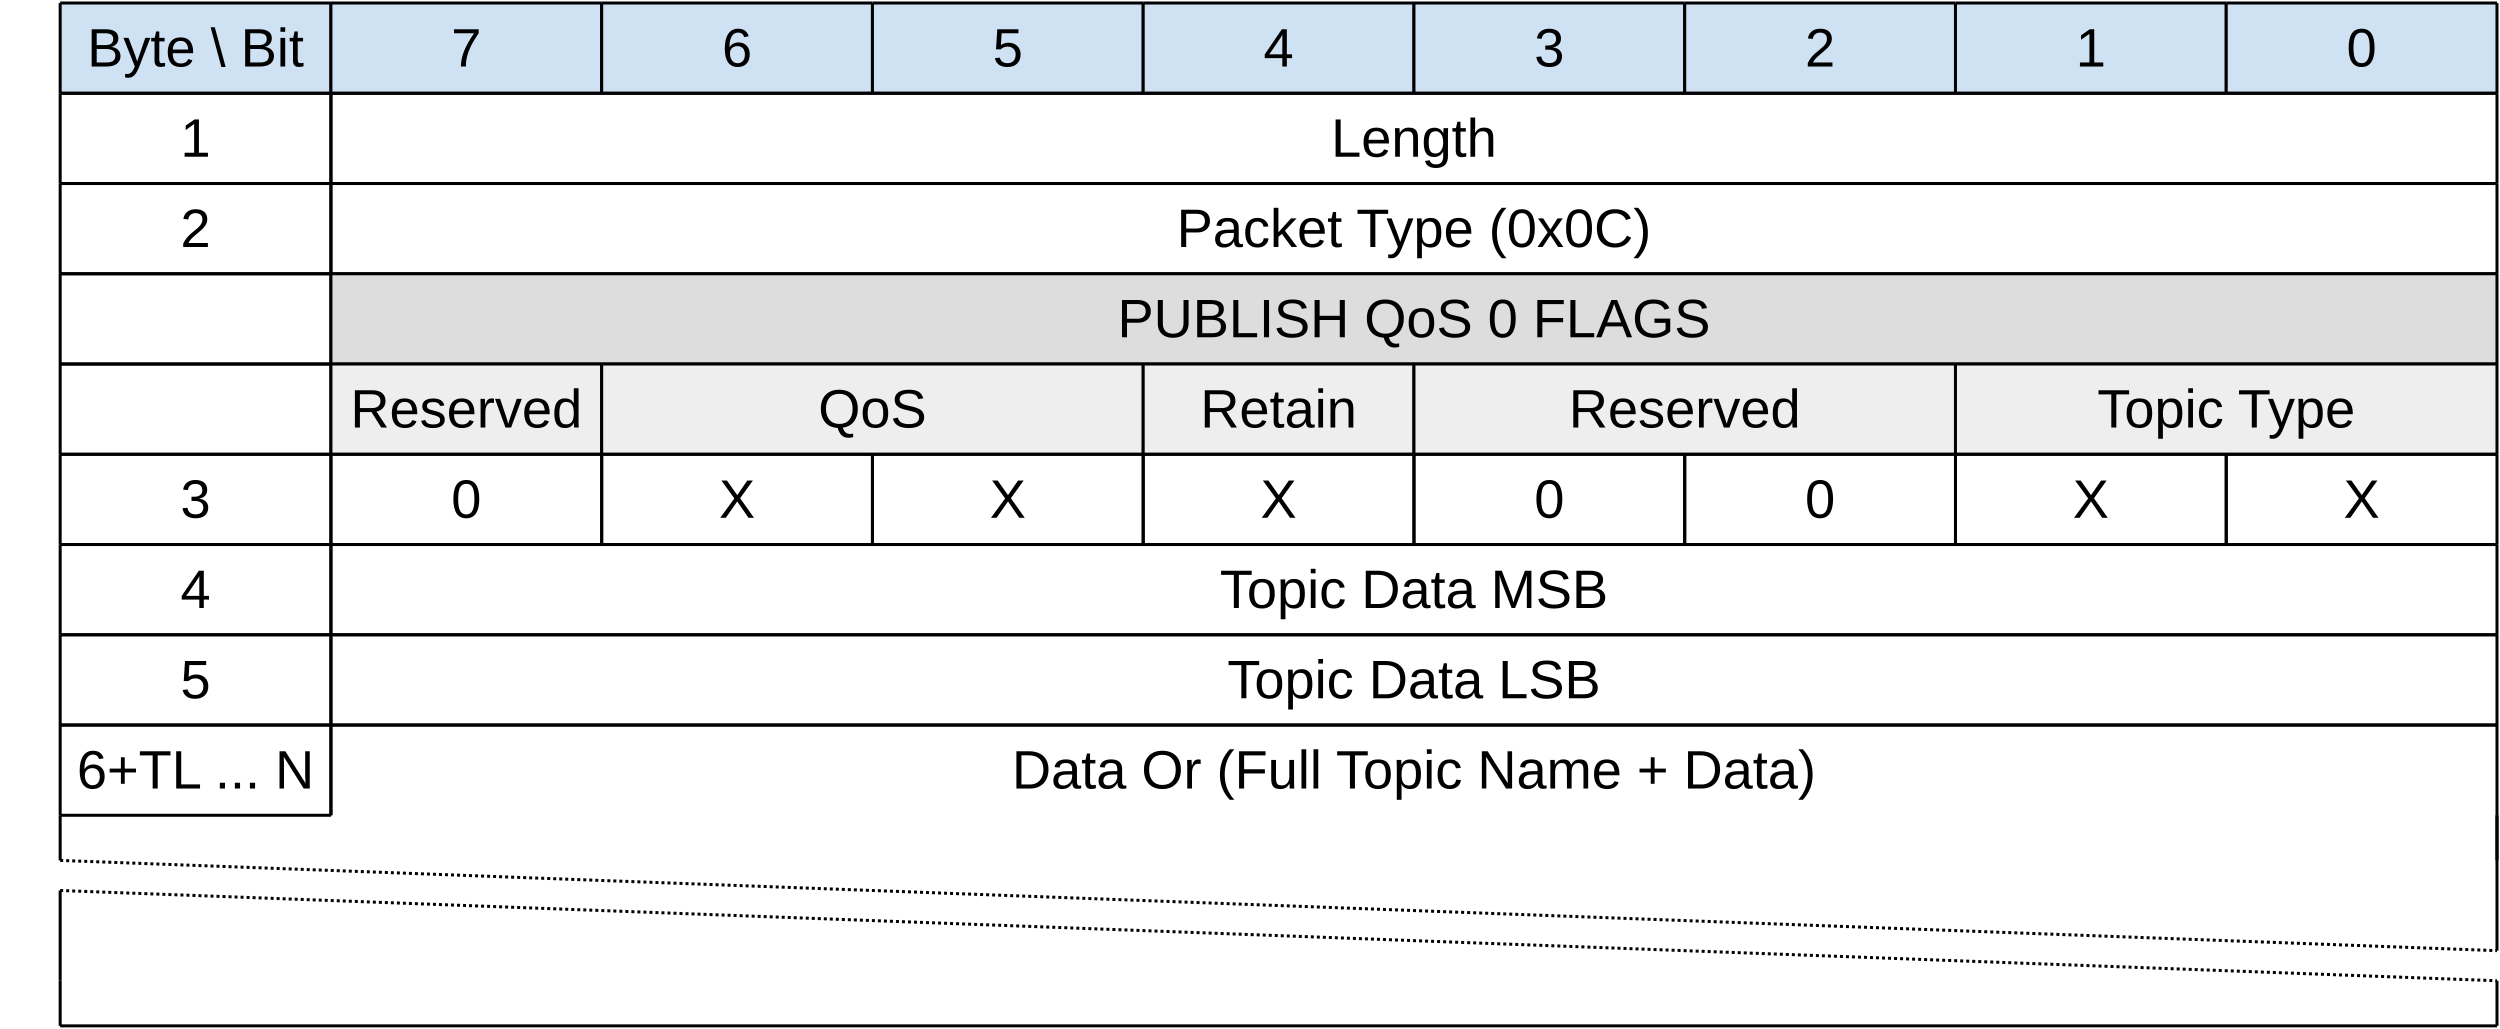
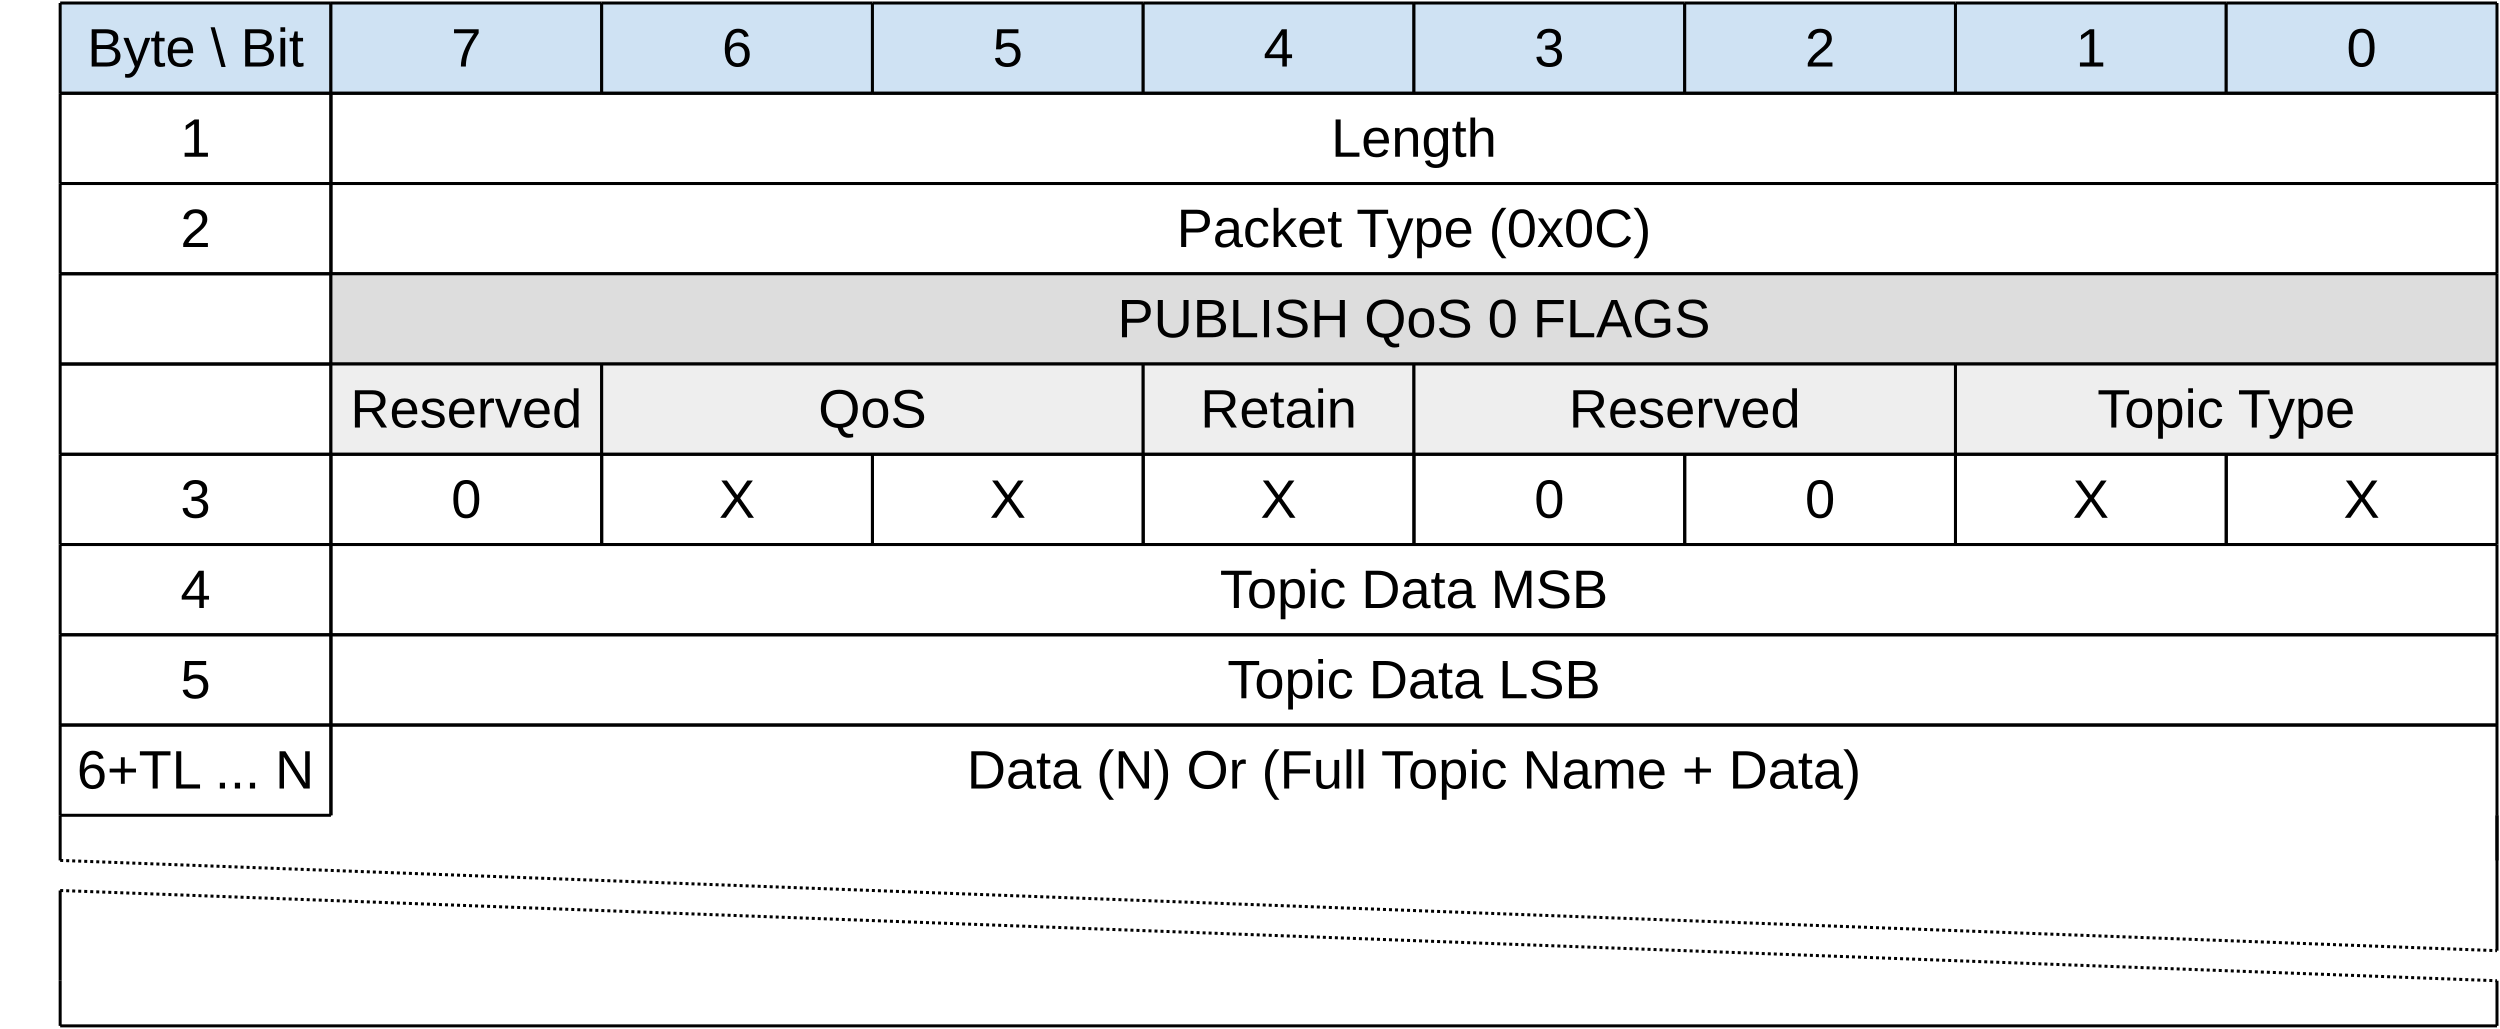
<svg xmlns="http://www.w3.org/2000/svg" version="1.0" width="831" height="342" viewBox="0 0 831 342">
  <rect x="20" y="1" height="30" width="90" fill="#cfe2f3" />
  <line x1="20" y1="1" x2="110" y2="1" stroke="#000000" stroke-width="1" />
  <line x1="20" y1="31" x2="110" y2="31" stroke="#000000" stroke-width="1" />
  <line x1="110" y1="1" x2="110" y2="31" stroke="#000000" stroke-width="1" />
  <line x1="20" y1="1" x2="20" y2="31" stroke="#000000" stroke-width="1" />
  <text font-size="18" font-family="Arial" x="65" y="17" text-anchor="middle" dominant-baseline="middle">Byte \ Bit</text>
  <rect x="110" y="1" height="30" width="90" fill="#cfe2f3" />
  <line x1="110" y1="1" x2="200" y2="1" stroke="#000000" stroke-width="1" />
  <line x1="110" y1="31" x2="200" y2="31" stroke="#000000" stroke-width="1" />
  <line x1="200" y1="1" x2="200" y2="31" stroke="#000000" stroke-width="1" />
  <line x1="110" y1="1" x2="110" y2="31" stroke="#000000" stroke-width="1" />
  <text font-size="18" font-family="Arial" x="155" y="17" text-anchor="middle" dominant-baseline="middle">7</text>
  <rect x="200" y="1" height="30" width="90" fill="#cfe2f3" />
  <line x1="200" y1="1" x2="290" y2="1" stroke="#000000" stroke-width="1" />
  <line x1="200" y1="31" x2="290" y2="31" stroke="#000000" stroke-width="1" />
  <line x1="290" y1="1" x2="290" y2="31" stroke="#000000" stroke-width="1" />
  <line x1="200" y1="1" x2="200" y2="31" stroke="#000000" stroke-width="1" />
  <text font-size="18" font-family="Arial" x="245" y="17" text-anchor="middle" dominant-baseline="middle">6</text>
  <rect x="290" y="1" height="30" width="90" fill="#cfe2f3" />
  <line x1="290" y1="1" x2="380" y2="1" stroke="#000000" stroke-width="1" />
  <line x1="290" y1="31" x2="380" y2="31" stroke="#000000" stroke-width="1" />
  <line x1="380" y1="1" x2="380" y2="31" stroke="#000000" stroke-width="1" />
  <line x1="290" y1="1" x2="290" y2="31" stroke="#000000" stroke-width="1" />
  <text font-size="18" font-family="Arial" x="335" y="17" text-anchor="middle" dominant-baseline="middle">5</text>
  <rect x="380" y="1" height="30" width="90" fill="#cfe2f3" />
  <line x1="380" y1="1" x2="470" y2="1" stroke="#000000" stroke-width="1" />
  <line x1="380" y1="31" x2="470" y2="31" stroke="#000000" stroke-width="1" />
  <line x1="470" y1="1" x2="470" y2="31" stroke="#000000" stroke-width="1" />
  <line x1="380" y1="1" x2="380" y2="31" stroke="#000000" stroke-width="1" />
  <text font-size="18" font-family="Arial" x="425" y="17" text-anchor="middle" dominant-baseline="middle">4</text>
  <rect x="470" y="1" height="30" width="90" fill="#cfe2f3" />
  <line x1="470" y1="1" x2="560" y2="1" stroke="#000000" stroke-width="1" />
  <line x1="470" y1="31" x2="560" y2="31" stroke="#000000" stroke-width="1" />
  <line x1="560" y1="1" x2="560" y2="31" stroke="#000000" stroke-width="1" />
  <line x1="470" y1="1" x2="470" y2="31" stroke="#000000" stroke-width="1" />
  <text font-size="18" font-family="Arial" x="515" y="17" text-anchor="middle" dominant-baseline="middle">3</text>
  <rect x="560" y="1" height="30" width="90" fill="#cfe2f3" />
  <line x1="560" y1="1" x2="650" y2="1" stroke="#000000" stroke-width="1" />
  <line x1="560" y1="31" x2="650" y2="31" stroke="#000000" stroke-width="1" />
  <line x1="650" y1="1" x2="650" y2="31" stroke="#000000" stroke-width="1" />
  <line x1="560" y1="1" x2="560" y2="31" stroke="#000000" stroke-width="1" />
  <text font-size="18" font-family="Arial" x="605" y="17" text-anchor="middle" dominant-baseline="middle">2</text>
  <rect x="650" y="1" height="30" width="90" fill="#cfe2f3" />
  <line x1="650" y1="1" x2="740" y2="1" stroke="#000000" stroke-width="1" />
  <line x1="650" y1="31" x2="740" y2="31" stroke="#000000" stroke-width="1" />
  <line x1="740" y1="1" x2="740" y2="31" stroke="#000000" stroke-width="1" />
  <line x1="650" y1="1" x2="650" y2="31" stroke="#000000" stroke-width="1" />
  <text font-size="18" font-family="Arial" x="695" y="17" text-anchor="middle" dominant-baseline="middle">1</text>
  <rect x="740" y="1" height="30" width="90" fill="#cfe2f3" />
  <line x1="740" y1="1" x2="830" y2="1" stroke="#000000" stroke-width="1" />
  <line x1="740" y1="31" x2="830" y2="31" stroke="#000000" stroke-width="1" />
  <line x1="830" y1="1" x2="830" y2="31" stroke="#000000" stroke-width="1" />
  <line x1="740" y1="1" x2="740" y2="31" stroke="#000000" stroke-width="1" />
  <text font-size="18" font-family="Arial" x="785" y="17" text-anchor="middle" dominant-baseline="middle">0</text>
  <text font-size="18" font-family="Arial" x="15" y="16" text-anchor="end"> </text>
  <text font-size="18" font-family="Arial" x="15" y="46" text-anchor="end"> </text>
  <line x1="20" y1="31" x2="110" y2="31" stroke="#000000" stroke-width="1" />
  <line x1="20" y1="61" x2="110" y2="61" stroke="#000000" stroke-width="1" />
  <line x1="110" y1="31" x2="110" y2="61" stroke="#000000" stroke-width="1" />
  <line x1="20" y1="31" x2="20" y2="61" stroke="#000000" stroke-width="1" />
  <text font-size="18" font-family="Arial" x="65" y="47" text-anchor="middle" dominant-baseline="middle">1</text>
  <line x1="110" y1="31" x2="830" y2="31" stroke="#000000" stroke-width="1" />
  <line x1="110" y1="61" x2="830" y2="61" stroke="#000000" stroke-width="1" />
  <line x1="830" y1="31" x2="830" y2="61" stroke="#000000" stroke-width="1" />
  <line x1="110" y1="31" x2="110" y2="61" stroke="#000000" stroke-width="1" />
  <text font-size="18" font-family="Arial" x="470" y="47" text-anchor="middle" dominant-baseline="middle">Length</text>
  <text font-size="18" font-family="Arial" x="15" y="76" text-anchor="end"> </text>
  <line x1="20" y1="61" x2="110" y2="61" stroke="#000000" stroke-width="1" />
  <line x1="20" y1="91" x2="110" y2="91" stroke="#000000" stroke-width="1" />
  <line x1="110" y1="61" x2="110" y2="91" stroke="#000000" stroke-width="1" />
  <line x1="20" y1="61" x2="20" y2="91" stroke="#000000" stroke-width="1" />
  <text font-size="18" font-family="Arial" x="65" y="77" text-anchor="middle" dominant-baseline="middle">2</text>
  <line x1="110" y1="61" x2="830" y2="61" stroke="#000000" stroke-width="1" />
  <line x1="110" y1="91" x2="830" y2="91" stroke="#000000" stroke-width="1" />
  <line x1="830" y1="61" x2="830" y2="91" stroke="#000000" stroke-width="1" />
  <line x1="110" y1="61" x2="110" y2="91" stroke="#000000" stroke-width="1" />
  <text font-size="18" font-family="Arial" x="470" y="77" text-anchor="middle" dominant-baseline="middle">Packet Type (0x0C)</text>
  <text font-size="18" font-family="Arial" x="15" y="106" text-anchor="end"> </text>
  <line x1="20" y1="91" x2="110" y2="91" stroke="#000000" stroke-width="1" />
  <line x1="20" y1="121" x2="110" y2="121" stroke="#000000" stroke-width="1" />
  <line x1="110" y1="91" x2="110" y2="121" stroke="#000000" stroke-width="1" />
  <line x1="20" y1="91" x2="20" y2="121" stroke="#000000" stroke-width="1" />
  <text font-size="18" font-family="Arial" x="65" y="107" text-anchor="middle" dominant-baseline="middle" />
  <rect x="110" y="91" height="30" width="720" fill="#dddddd" />
  <line x1="110" y1="91" x2="830" y2="91" stroke="#000000" stroke-width="1" />
  <line x1="110" y1="121" x2="830" y2="121" stroke="#000000" stroke-width="1" />
  <line x1="830" y1="91" x2="830" y2="121" stroke="#000000" stroke-width="1" />
  <line x1="110" y1="91" x2="110" y2="121" stroke="#000000" stroke-width="1" />
  <text font-size="18" font-family="Arial" x="470" y="107" text-anchor="middle" dominant-baseline="middle">PUBLISH QoS 0 FLAGS</text>
  <text font-size="18" font-family="Arial" x="15" y="136" text-anchor="end"> </text>
  <line x1="20" y1="121" x2="110" y2="121" stroke="#000000" stroke-width="1" />
  <line x1="20" y1="151" x2="110" y2="151" stroke="#000000" stroke-width="1" />
  <line x1="110" y1="121" x2="110" y2="151" stroke="#000000" stroke-width="1" />
  <line x1="20" y1="121" x2="20" y2="151" stroke="#000000" stroke-width="1" />
  <text font-size="18" font-family="Arial" x="65" y="137" text-anchor="middle" dominant-baseline="middle" />
  <rect x="110" y="121" height="30" width="90" fill="#eeeeee" />
  <line x1="110" y1="121" x2="200" y2="121" stroke="#000000" stroke-width="1" />
  <line x1="110" y1="151" x2="200" y2="151" stroke="#000000" stroke-width="1" />
  <line x1="200" y1="121" x2="200" y2="151" stroke="#000000" stroke-width="1" />
  <line x1="110" y1="121" x2="110" y2="151" stroke="#000000" stroke-width="1" />
  <text font-size="18" font-family="Arial" x="155" y="137" text-anchor="middle" dominant-baseline="middle">Reserved</text>
  <rect x="200" y="121" height="30" width="180" fill="#eeeeee" />
  <line x1="200" y1="121" x2="380" y2="121" stroke="#000000" stroke-width="1" />
  <line x1="200" y1="151" x2="380" y2="151" stroke="#000000" stroke-width="1" />
  <line x1="380" y1="121" x2="380" y2="151" stroke="#000000" stroke-width="1" />
  <line x1="200" y1="121" x2="200" y2="151" stroke="#000000" stroke-width="1" />
  <text font-size="18" font-family="Arial" x="290" y="137" text-anchor="middle" dominant-baseline="middle">QoS</text>
  <rect x="380" y="121" height="30" width="90" fill="#eeeeee" />
  <line x1="380" y1="121" x2="470" y2="121" stroke="#000000" stroke-width="1" />
  <line x1="380" y1="151" x2="470" y2="151" stroke="#000000" stroke-width="1" />
  <line x1="470" y1="121" x2="470" y2="151" stroke="#000000" stroke-width="1" />
  <line x1="380" y1="121" x2="380" y2="151" stroke="#000000" stroke-width="1" />
  <text font-size="18" font-family="Arial" x="425" y="137" text-anchor="middle" dominant-baseline="middle">Retain</text>
  <rect x="470" y="121" height="30" width="180" fill="#eeeeee" />
  <line x1="470" y1="121" x2="650" y2="121" stroke="#000000" stroke-width="1" />
  <line x1="470" y1="151" x2="650" y2="151" stroke="#000000" stroke-width="1" />
  <line x1="650" y1="121" x2="650" y2="151" stroke="#000000" stroke-width="1" />
  <line x1="470" y1="121" x2="470" y2="151" stroke="#000000" stroke-width="1" />
  <text font-size="18" font-family="Arial" x="560" y="137" text-anchor="middle" dominant-baseline="middle">Reserved</text>
  <rect x="650" y="121" height="30" width="180" fill="#eeeeee" />
  <line x1="650" y1="121" x2="830" y2="121" stroke="#000000" stroke-width="1" />
  <line x1="650" y1="151" x2="830" y2="151" stroke="#000000" stroke-width="1" />
  <line x1="830" y1="121" x2="830" y2="151" stroke="#000000" stroke-width="1" />
  <line x1="650" y1="121" x2="650" y2="151" stroke="#000000" stroke-width="1" />
  <text font-size="18" font-family="Arial" x="740" y="137" text-anchor="middle" dominant-baseline="middle">Topic Type</text>
  <text font-size="18" font-family="Arial" x="15" y="166" text-anchor="end"> </text>
  <line x1="20" y1="151" x2="110" y2="151" stroke="#000000" stroke-width="1" />
  <line x1="20" y1="181" x2="110" y2="181" stroke="#000000" stroke-width="1" />
  <line x1="110" y1="151" x2="110" y2="181" stroke="#000000" stroke-width="1" />
  <line x1="20" y1="151" x2="20" y2="181" stroke="#000000" stroke-width="1" />
  <text font-size="18" font-family="Arial" x="65" y="167" text-anchor="middle" dominant-baseline="middle">3</text>
  <line x1="110" y1="151" x2="200" y2="151" stroke="#000000" stroke-width="1" />
  <line x1="110" y1="181" x2="200" y2="181" stroke="#000000" stroke-width="1" />
  <line x1="200" y1="151" x2="200" y2="181" stroke="#000000" stroke-width="1" />
  <line x1="110" y1="151" x2="110" y2="181" stroke="#000000" stroke-width="1" />
  <text font-size="18" font-family="Arial" x="155" y="167" text-anchor="middle" dominant-baseline="middle">0</text>
  <line x1="200" y1="151" x2="290" y2="151" stroke="#000000" stroke-width="1" />
  <line x1="200" y1="181" x2="290" y2="181" stroke="#000000" stroke-width="1" />
  <line x1="290" y1="151" x2="290" y2="181" stroke="#000000" stroke-width="1" />
  <line x1="200" y1="151" x2="200" y2="181" stroke="#000000" stroke-width="1" />
  <text font-size="18" font-family="Arial" x="245" y="167" text-anchor="middle" dominant-baseline="middle">X</text>
  <line x1="290" y1="151" x2="380" y2="151" stroke="#000000" stroke-width="1" />
  <line x1="290" y1="181" x2="380" y2="181" stroke="#000000" stroke-width="1" />
  <line x1="380" y1="151" x2="380" y2="181" stroke="#000000" stroke-width="1" />
  <line x1="290" y1="151" x2="290" y2="181" stroke="#000000" stroke-width="1" />
  <text font-size="18" font-family="Arial" x="335" y="167" text-anchor="middle" dominant-baseline="middle">X</text>
  <line x1="380" y1="151" x2="470" y2="151" stroke="#000000" stroke-width="1" />
  <line x1="380" y1="181" x2="470" y2="181" stroke="#000000" stroke-width="1" />
  <line x1="470" y1="151" x2="470" y2="181" stroke="#000000" stroke-width="1" />
  <line x1="380" y1="151" x2="380" y2="181" stroke="#000000" stroke-width="1" />
  <text font-size="18" font-family="Arial" x="425" y="167" text-anchor="middle" dominant-baseline="middle">X</text>
  <line x1="470" y1="151" x2="560" y2="151" stroke="#000000" stroke-width="1" />
  <line x1="470" y1="181" x2="560" y2="181" stroke="#000000" stroke-width="1" />
  <line x1="560" y1="151" x2="560" y2="181" stroke="#000000" stroke-width="1" />
  <line x1="470" y1="151" x2="470" y2="181" stroke="#000000" stroke-width="1" />
  <text font-size="18" font-family="Arial" x="515" y="167" text-anchor="middle" dominant-baseline="middle">0</text>
  <line x1="560" y1="151" x2="650" y2="151" stroke="#000000" stroke-width="1" />
  <line x1="560" y1="181" x2="650" y2="181" stroke="#000000" stroke-width="1" />
  <line x1="650" y1="151" x2="650" y2="181" stroke="#000000" stroke-width="1" />
  <line x1="560" y1="151" x2="560" y2="181" stroke="#000000" stroke-width="1" />
  <text font-size="18" font-family="Arial" x="605" y="167" text-anchor="middle" dominant-baseline="middle">0</text>
  <line x1="650" y1="151" x2="740" y2="151" stroke="#000000" stroke-width="1" />
  <line x1="650" y1="181" x2="740" y2="181" stroke="#000000" stroke-width="1" />
  <line x1="740" y1="151" x2="740" y2="181" stroke="#000000" stroke-width="1" />
  <line x1="650" y1="151" x2="650" y2="181" stroke="#000000" stroke-width="1" />
  <text font-size="18" font-family="Arial" x="695" y="167" text-anchor="middle" dominant-baseline="middle">X</text>
  <line x1="740" y1="151" x2="830" y2="151" stroke="#000000" stroke-width="1" />
  <line x1="740" y1="181" x2="830" y2="181" stroke="#000000" stroke-width="1" />
  <line x1="830" y1="151" x2="830" y2="181" stroke="#000000" stroke-width="1" />
  <line x1="740" y1="151" x2="740" y2="181" stroke="#000000" stroke-width="1" />
  <text font-size="18" font-family="Arial" x="785" y="167" text-anchor="middle" dominant-baseline="middle">X</text>
  <text font-size="18" font-family="Arial" x="15" y="196" text-anchor="end"> </text>
  <line x1="20" y1="181" x2="110" y2="181" stroke="#000000" stroke-width="1" />
  <line x1="20" y1="211" x2="110" y2="211" stroke="#000000" stroke-width="1" />
  <line x1="110" y1="181" x2="110" y2="211" stroke="#000000" stroke-width="1" />
  <line x1="20" y1="181" x2="20" y2="211" stroke="#000000" stroke-width="1" />
  <text font-size="18" font-family="Arial" x="65" y="197" text-anchor="middle" dominant-baseline="middle">4</text>
  <line x1="110" y1="181" x2="830" y2="181" stroke="#000000" stroke-width="1" />
  <line x1="110" y1="211" x2="830" y2="211" stroke="#000000" stroke-width="1" />
  <line x1="830" y1="181" x2="830" y2="211" stroke="#000000" stroke-width="1" />
  <line x1="110" y1="181" x2="110" y2="211" stroke="#000000" stroke-width="1" />
  <text font-size="18" font-family="Arial" x="470" y="197" text-anchor="middle" dominant-baseline="middle">Topic Data MSB</text>
  <text font-size="18" font-family="Arial" x="15" y="226" text-anchor="end"> </text>
  <line x1="20" y1="211" x2="110" y2="211" stroke="#000000" stroke-width="1" />
  <line x1="20" y1="241" x2="110" y2="241" stroke="#000000" stroke-width="1" />
  <line x1="110" y1="211" x2="110" y2="241" stroke="#000000" stroke-width="1" />
  <line x1="20" y1="211" x2="20" y2="241" stroke="#000000" stroke-width="1" />
  <text font-size="18" font-family="Arial" x="65" y="227" text-anchor="middle" dominant-baseline="middle">5</text>
  <line x1="110" y1="211" x2="830" y2="211" stroke="#000000" stroke-width="1" />
  <line x1="110" y1="241" x2="830" y2="241" stroke="#000000" stroke-width="1" />
  <line x1="830" y1="211" x2="830" y2="241" stroke="#000000" stroke-width="1" />
  <line x1="110" y1="211" x2="110" y2="241" stroke="#000000" stroke-width="1" />
  <text font-size="18" font-family="Arial" x="470" y="227" text-anchor="middle" dominant-baseline="middle">Topic Data LSB</text>
  <text font-size="18" font-family="Arial" x="15" y="256" text-anchor="end"> </text>
  <line x1="20" y1="241" x2="110" y2="241" stroke="#000000" stroke-width="1" />
  <line x1="20" y1="271" x2="110" y2="271" stroke="#000000" stroke-width="1" />
  <line x1="110" y1="241" x2="110" y2="271" stroke="#000000" stroke-width="1" />
  <line x1="20" y1="241" x2="20" y2="271" stroke="#000000" stroke-width="1" />
  <text font-size="18" font-family="Arial" x="65" y="257" text-anchor="middle" dominant-baseline="middle">6+TL ... N</text>
  <line x1="110" y1="241" x2="830" y2="241" stroke="#000000" stroke-width="1" />
  <line x1="830" y1="241" x2="830" y2="271" stroke="#000000" stroke-width="1" />
  <line x1="110" y1="241" x2="110" y2="271" stroke="#000000" stroke-width="1" />
-   <text font-size="18" font-family="Arial" x="470" y="257" text-anchor="middle" dominant-baseline="middle">Data Or (Full Topic Name + Data)</text>
+   <text font-size="18" font-family="Arial" x="470" y="257" text-anchor="middle" dominant-baseline="middle">Data (N) Or (Full Topic Name + Data)</text>
  <text font-size="18" font-family="Arial" x="15" y="286" text-anchor="end"> </text>
  <line x1="20" y1="271" x2="20" y2="286" stroke="#000000" stroke-width="1" />
  <line x1="830" y1="271" x2="830" y2="286" stroke="#000000" stroke-width="1" />
  <line stroke-dasharray="1,1" x1="20" y1="286" x2="830" y2="316" stroke="#000000" stroke-width="1" />
  <line x1="830" y1="271" x2="830" y2="316" stroke="#000000" stroke-width="1" />
  <line stroke-dasharray="1,1" x1="20" y1="296" x2="830" y2="326" stroke="#000000" stroke-width="1" />
  <line x1="20" y1="296" x2="20" y2="326" stroke="#000000" stroke-width="1" />
  <line x1="20" y1="326" x2="20" y2="341" stroke="#000000" stroke-width="1" />
  <line x1="830" y1="326" x2="830" y2="341" stroke="#000000" stroke-width="1" />
  <text font-size="18" font-family="Arial" x="15" y="356" text-anchor="end"> </text>
  <line x1="20" y1="341" x2="830" y2="341" stroke="#000000" stroke-width="1" />
</svg>
